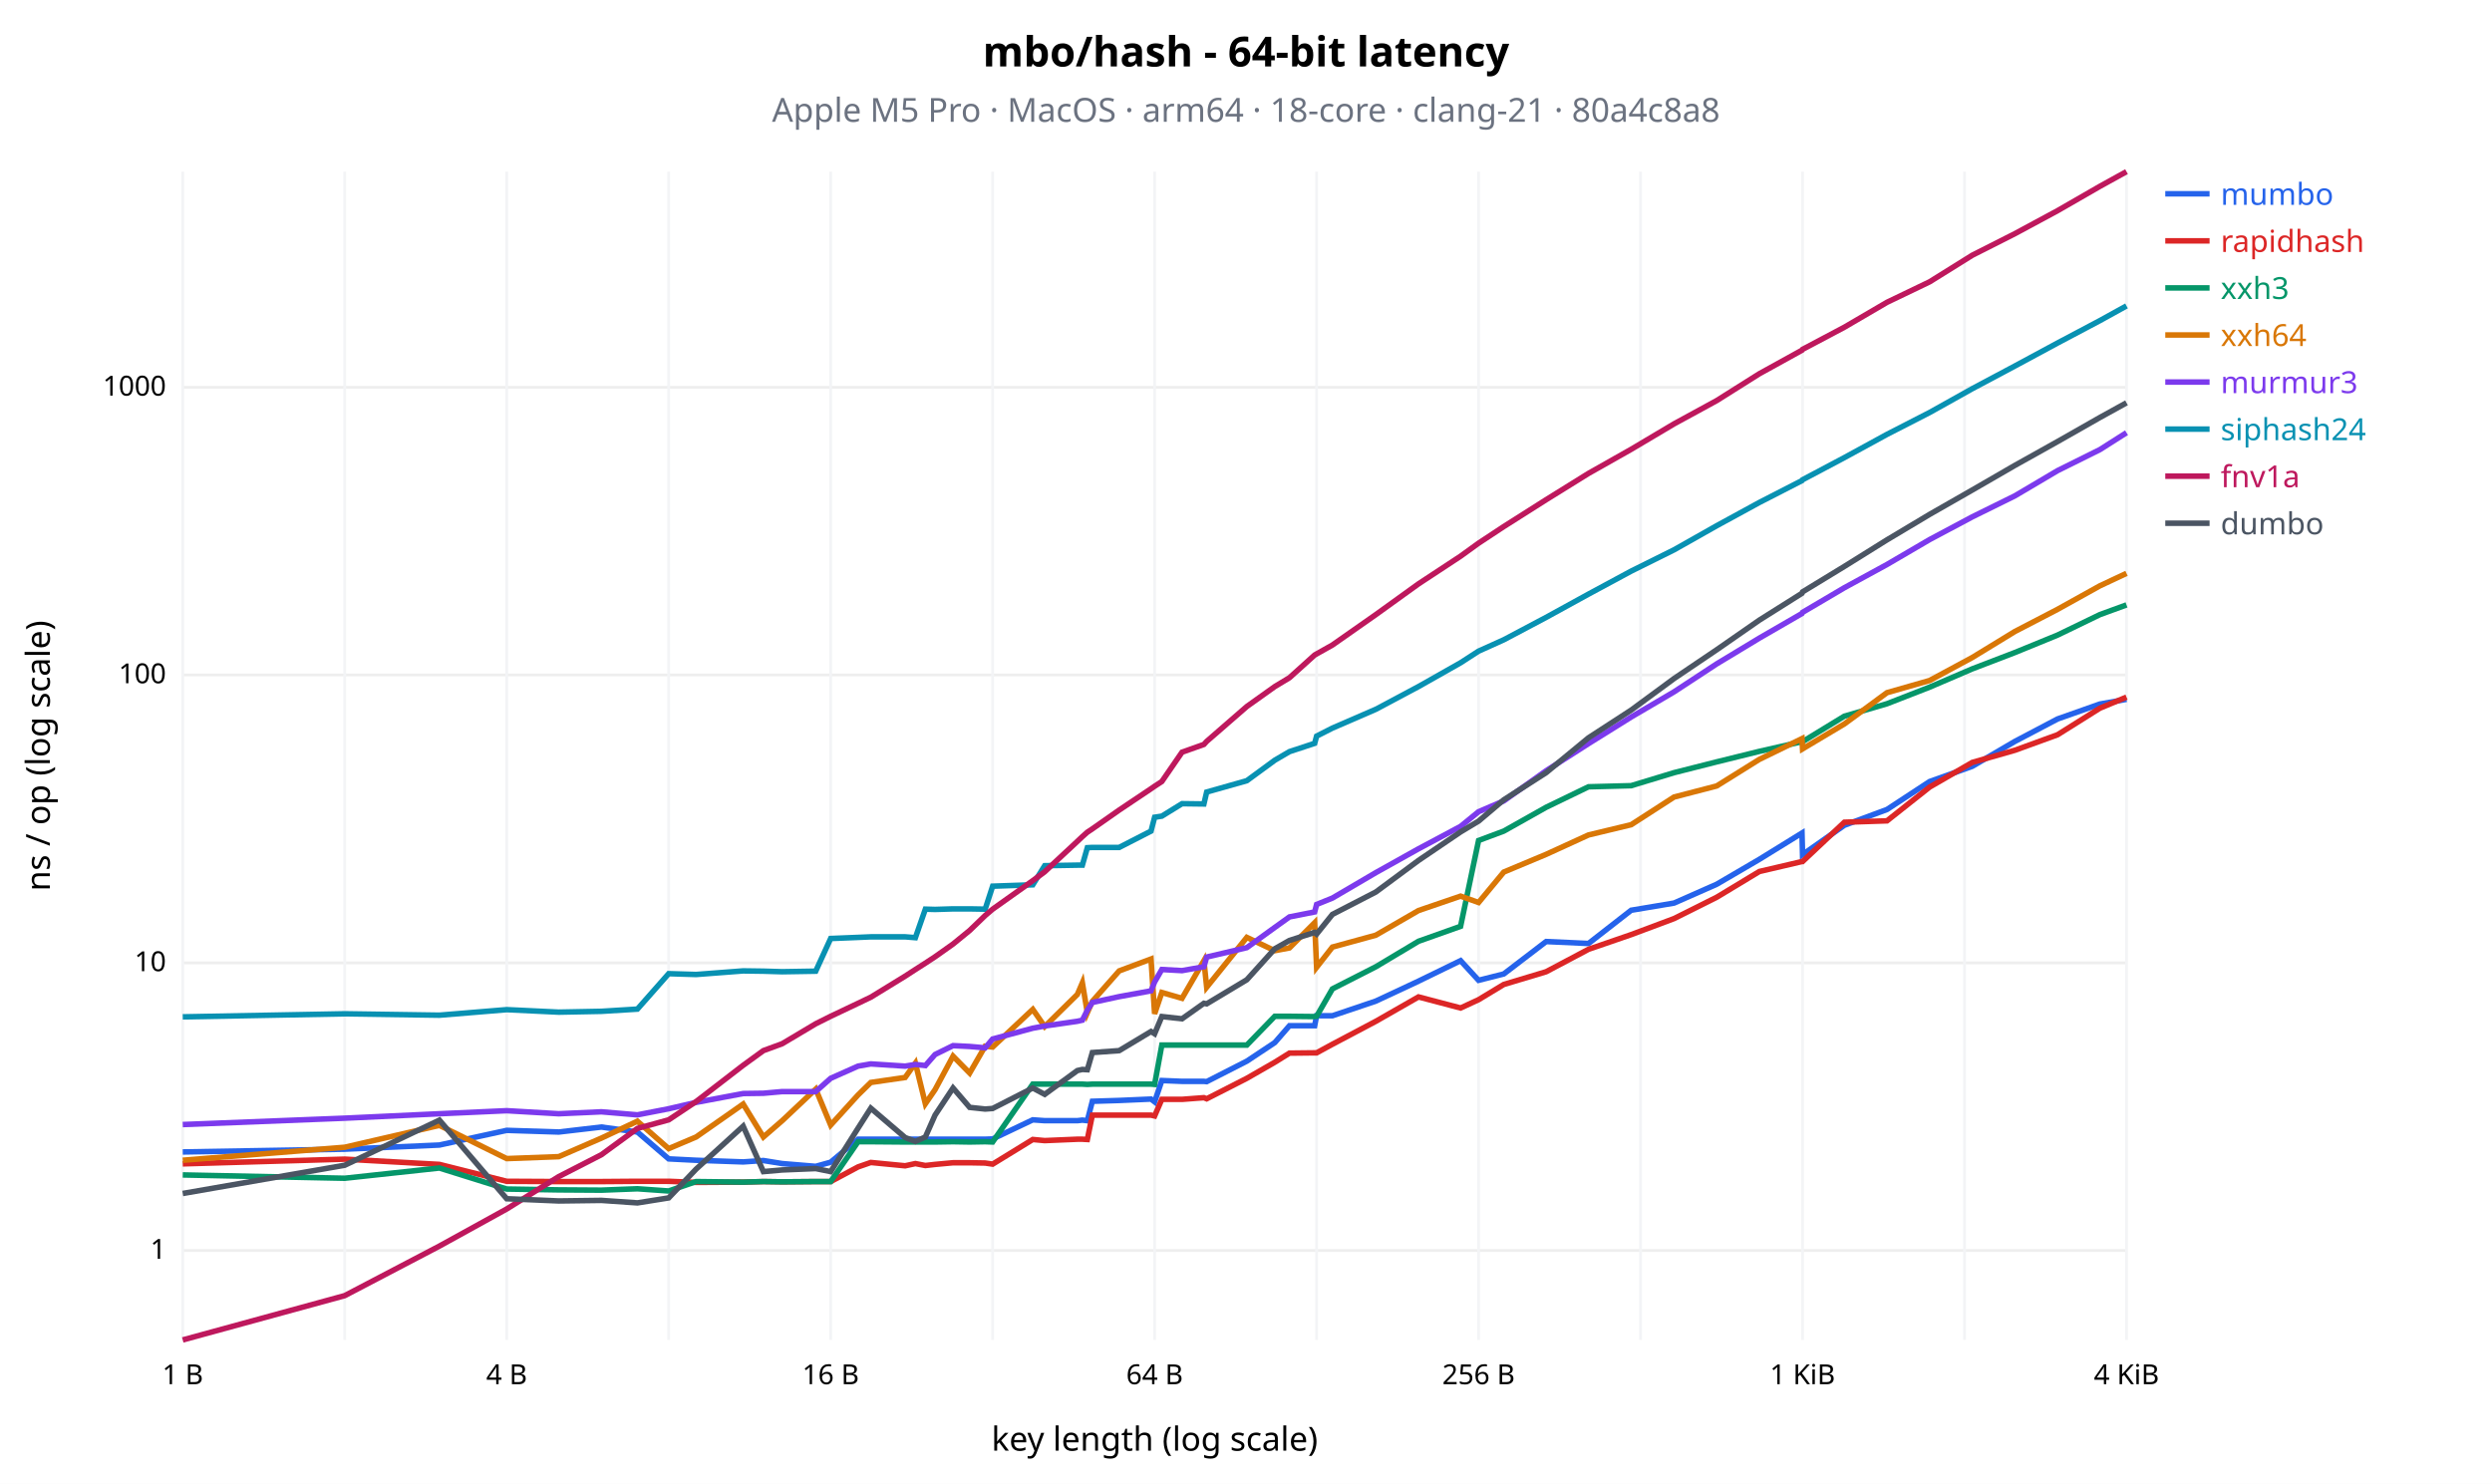
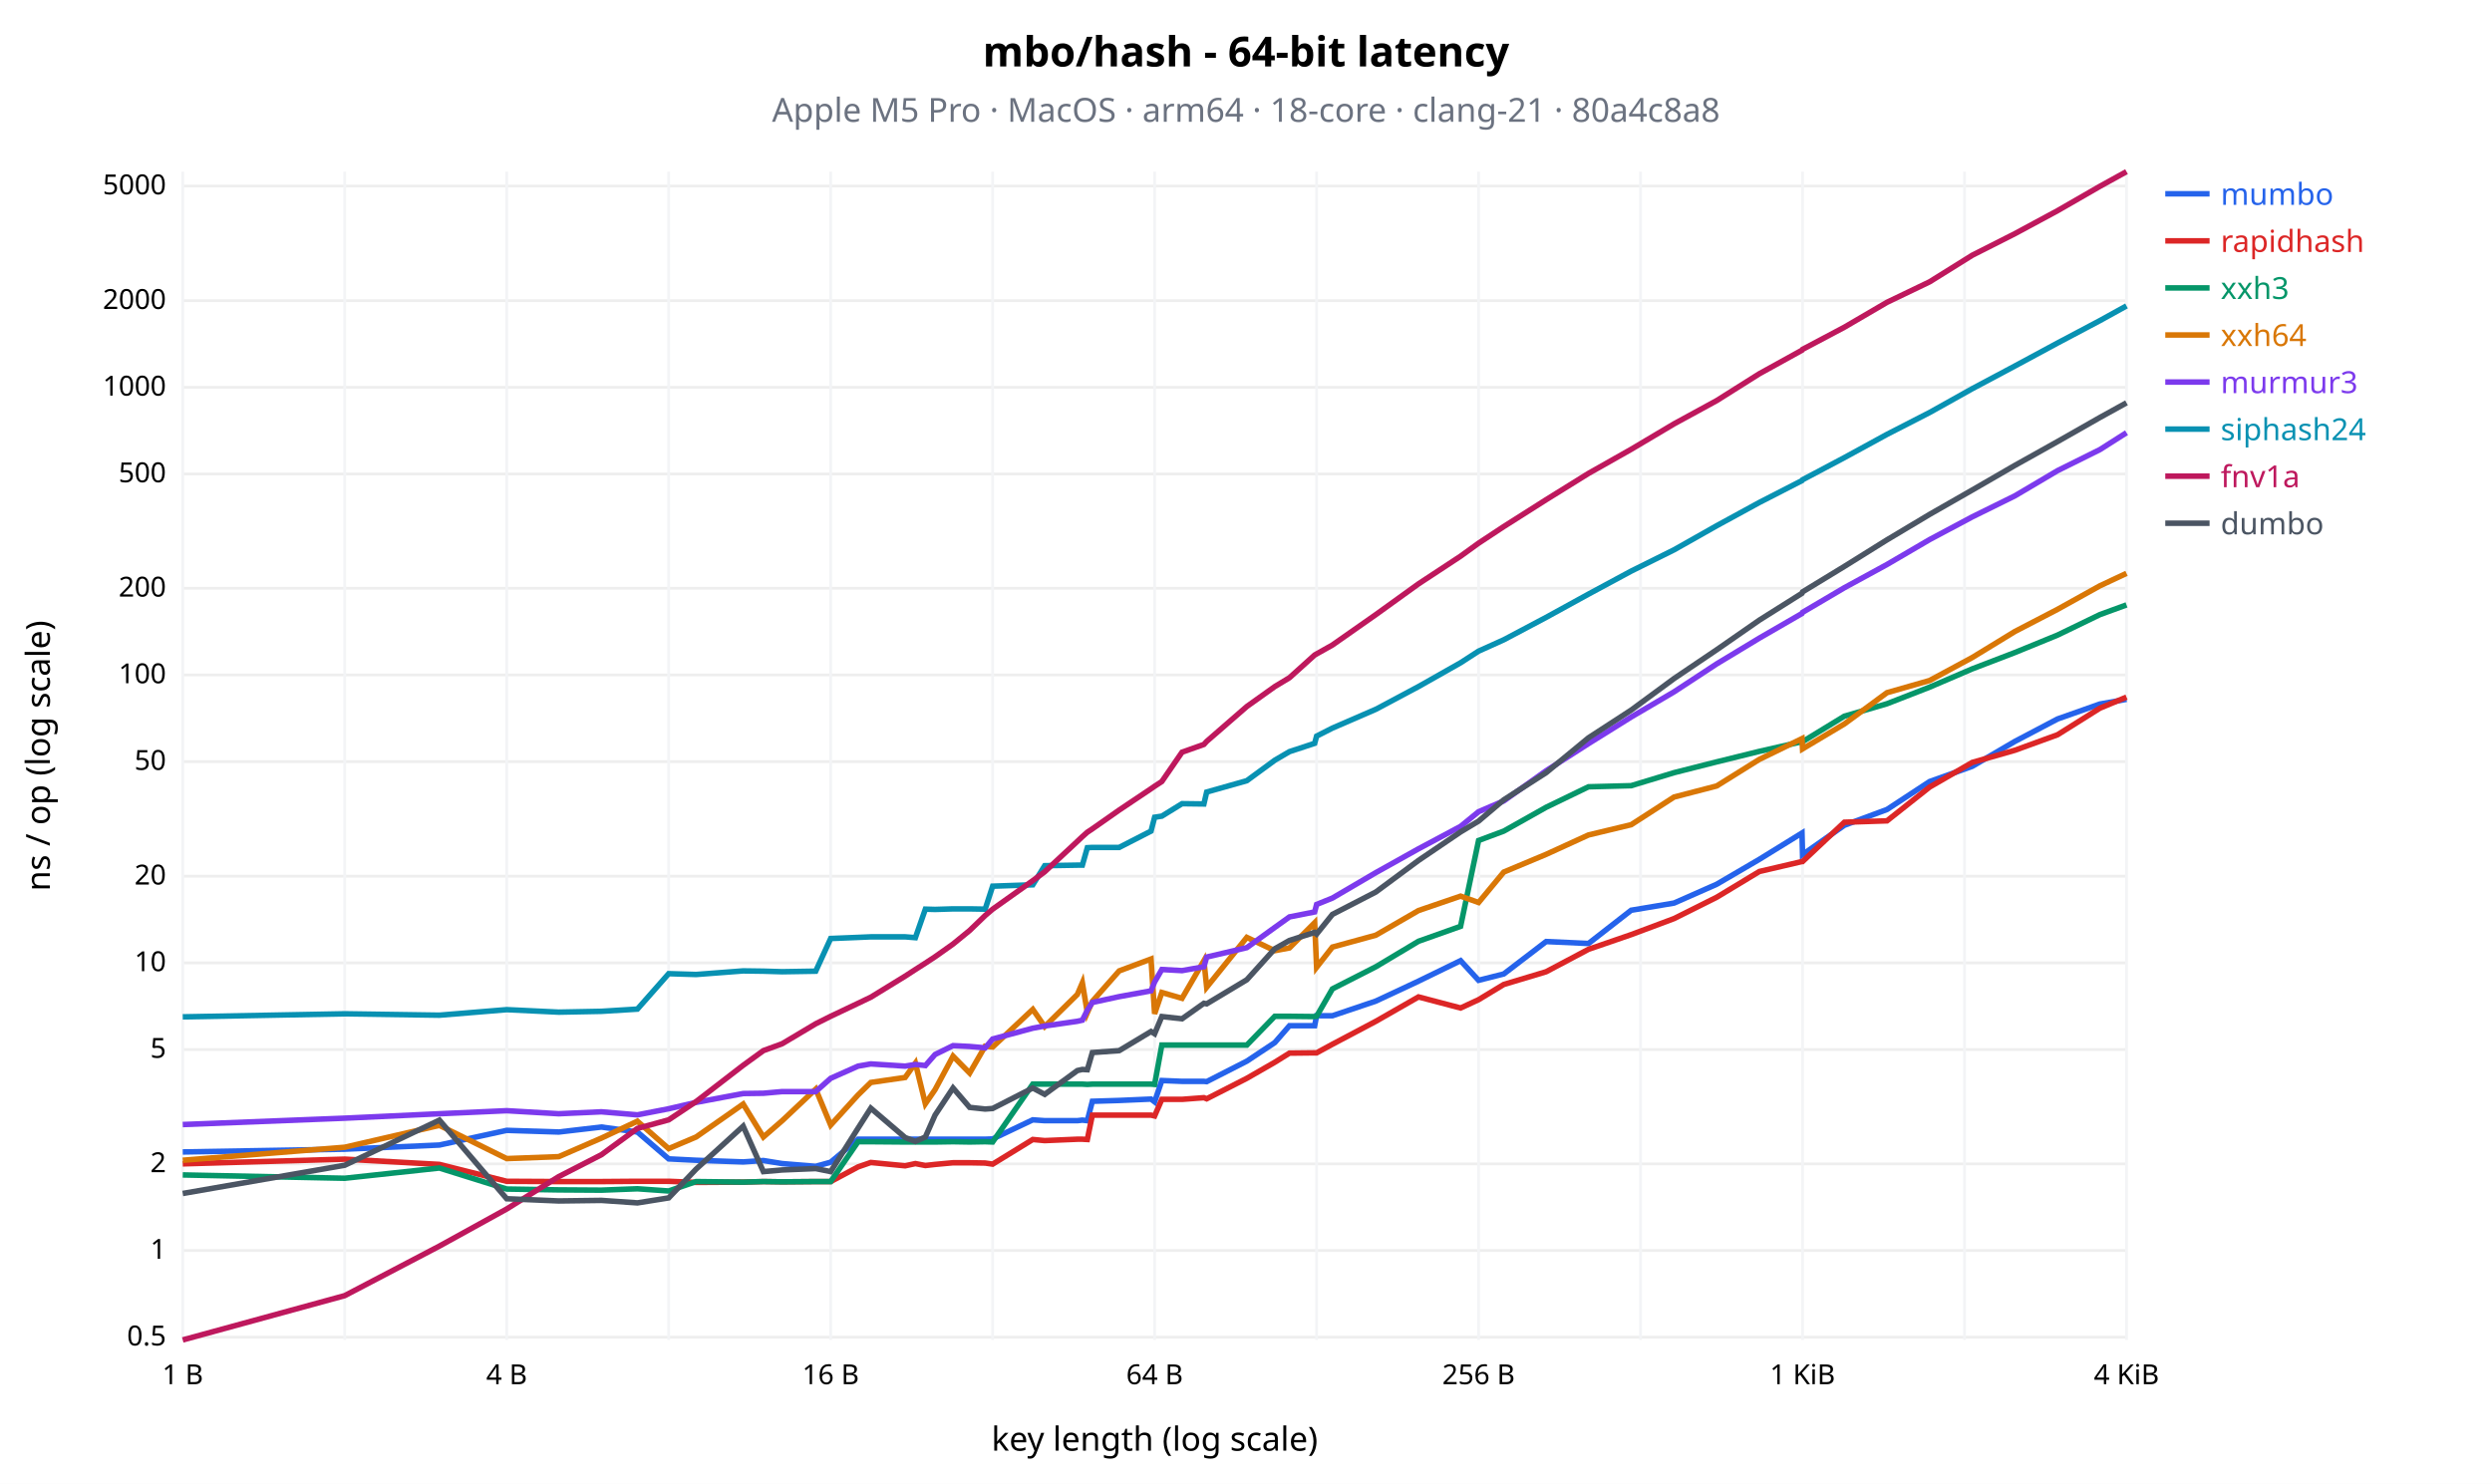
<svg xmlns="http://www.w3.org/2000/svg" width="900" height="536" font-family="sans-serif">
  <rect width="900" height="536" fill="white" />
  <text x="450" y="24" font-size="15" font-weight="bold" text-anchor="middle">mbo/hash - 64-bit latency</text>
  <text x="450" y="44" font-size="12" fill="#6b7280" text-anchor="middle">Apple M5 Pro · MacOS · arm64 · 18-core · clang-21 · 80a4c8a8</text>
+   <line x1="66" y1="483.0" x2="768.0" y2="483.0" stroke="#eee" />
+   <text x="60" y="486.0" font-size="10" text-anchor="end">0.5</text>
  <line x1="66" y1="451.7" x2="768.0" y2="451.7" stroke="#eee" />
  <text x="60" y="454.7" font-size="10" text-anchor="end">1</text>
+   <line x1="66" y1="420.4" x2="768.0" y2="420.4" stroke="#eee" />
+   <text x="60" y="423.4" font-size="10" text-anchor="end">2</text>
+   <line x1="66" y1="379.1" x2="768.0" y2="379.1" stroke="#eee" />
+   <text x="60" y="382.1" font-size="10" text-anchor="end">5</text>
  <line x1="66" y1="347.8" x2="768.0" y2="347.8" stroke="#eee" />
  <text x="60" y="350.8" font-size="10" text-anchor="end">10</text>
+   <line x1="66" y1="316.5" x2="768.0" y2="316.5" stroke="#eee" />
+   <text x="60" y="319.5" font-size="10" text-anchor="end">20</text>
+   <line x1="66" y1="275.1" x2="768.0" y2="275.1" stroke="#eee" />
+   <text x="60" y="278.1" font-size="10" text-anchor="end">50</text>
  <line x1="66" y1="243.8" x2="768.0" y2="243.8" stroke="#eee" />
  <text x="60" y="246.8" font-size="10" text-anchor="end">100</text>
+   <line x1="66" y1="212.5" x2="768.0" y2="212.5" stroke="#eee" />
+   <text x="60" y="215.5" font-size="10" text-anchor="end">200</text>
+   <line x1="66" y1="171.2" x2="768.0" y2="171.2" stroke="#eee" />
+   <text x="60" y="174.2" font-size="10" text-anchor="end">500</text>
  <line x1="66" y1="139.9" x2="768.0" y2="139.9" stroke="#eee" />
  <text x="60" y="142.9" font-size="10" text-anchor="end">1000</text>
+   <line x1="66" y1="108.6" x2="768.0" y2="108.6" stroke="#eee" />
+   <text x="60" y="111.6" font-size="10" text-anchor="end">2000</text>
+   <line x1="66" y1="67.2" x2="768.0" y2="67.2" stroke="#eee" />
+   <text x="60" y="70.2" font-size="10" text-anchor="end">5000</text>
  <line x1="66.0" y1="62" x2="66.0" y2="484.0" stroke="#f3f4f6" />
  <text x="66.0" y="500.0" font-size="10" text-anchor="middle">1 B</text>
  <line x1="124.5" y1="62" x2="124.5" y2="484.0" stroke="#f3f4f6" />
  <line x1="183.0" y1="62" x2="183.0" y2="484.0" stroke="#f3f4f6" />
  <text x="183.0" y="500.0" font-size="10" text-anchor="middle">4 B</text>
  <line x1="241.5" y1="62" x2="241.5" y2="484.0" stroke="#f3f4f6" />
  <line x1="300.0" y1="62" x2="300.0" y2="484.0" stroke="#f3f4f6" />
  <text x="300.0" y="500.0" font-size="10" text-anchor="middle">16 B</text>
  <line x1="358.5" y1="62" x2="358.5" y2="484.0" stroke="#f3f4f6" />
  <line x1="417.0" y1="62" x2="417.0" y2="484.0" stroke="#f3f4f6" />
  <text x="417.0" y="500.0" font-size="10" text-anchor="middle">64 B</text>
  <line x1="475.5" y1="62" x2="475.5" y2="484.0" stroke="#f3f4f6" />
  <line x1="534.0" y1="62" x2="534.0" y2="484.0" stroke="#f3f4f6" />
  <text x="534.0" y="500.0" font-size="10" text-anchor="middle">256 B</text>
  <line x1="592.5" y1="62" x2="592.5" y2="484.0" stroke="#f3f4f6" />
  <line x1="651.0" y1="62" x2="651.0" y2="484.0" stroke="#f3f4f6" />
  <text x="651.0" y="500.0" font-size="10" text-anchor="middle">1 KiB</text>
  <line x1="709.5" y1="62" x2="709.5" y2="484.0" stroke="#f3f4f6" />
  <line x1="768.0" y1="62" x2="768.0" y2="484.0" stroke="#f3f4f6" />
  <text x="768.0" y="500.0" font-size="10" text-anchor="middle">4 KiB</text>
  <text x="417" y="524" font-size="12" text-anchor="middle">key length (log scale)</text>
  <text x="18" y="273" font-size="12" transform="rotate(-90 18 273)" text-anchor="middle">ns / op (log scale)</text>
  <polyline points="66.0,416.1 124.5,415.1 158.7,413.6 183.0,408.3 201.8,408.9 217.2,407.1 230.2,408.9 241.5,418.6 251.4,419.1 268.4,419.7 275.7,419.2 282.5,420.3 294.6,421.3 300.0,419.8 309.9,411.5 314.5,411.5 326.9,411.5 330.6,411.5 334.2,411.5 337.7,411.5 344.2,411.5 350.2,411.5 355.8,411.5 358.5,411.4 373.0,404.5 377.3,404.8 389.1,404.8 390.9,404.6 392.7,404.8 394.5,397.8 404.2,397.5 415.7,397.0 417.0,398.0 419.6,390.3 426.9,390.6 434.8,390.6 435.8,390.7 450.3,383.3 460.4,376.6 465.7,370.5 474.8,370.5 475.5,366.9 481.2,366.9 496.9,361.6 512.3,354.4 527.5,347.0 534.0,354.1 543.1,351.8 558.4,340.1 573.7,340.8 589.1,328.8 604.6,326.2 620.0,319.4 635.4,310.4 650.8,300.9 651.0,308.7 666.1,298.1 681.5,292.4 696.9,282.3 712.3,276.8 727.7,267.8 743.1,259.7 758.4,254.3 768.0,252.6" fill="none" stroke="#2563eb" stroke-width="2" />
  <line x1="782.0" y1="70.0" x2="798.0" y2="70.0" stroke="#2563eb" stroke-width="2" />
  <text x="802.0" y="74.0" font-size="11" fill="#2563eb">mumbo</text>
  <polyline points="66.0,420.4 124.5,418.7 158.7,420.6 183.0,426.7 201.8,426.8 217.2,426.8 230.2,426.7 241.5,426.7 251.4,427.1 268.4,427.0 275.7,426.8 282.5,426.9 294.6,426.8 300.0,426.8 309.9,421.5 314.5,419.9 326.9,421.1 330.6,420.3 334.2,421.0 337.7,420.6 344.2,420.0 350.2,420.0 355.8,420.1 358.5,420.5 373.0,411.6 377.3,412.0 389.1,411.5 390.9,411.5 392.7,411.6 394.5,402.8 404.2,402.8 415.7,402.8 417.0,403.1 419.6,397.1 426.9,397.1 434.8,396.5 435.8,396.9 450.3,389.5 460.4,383.7 465.7,380.4 474.8,380.3 475.5,380.3 481.2,377.2 496.9,368.9 512.3,360.1 527.5,364.1 534.0,361.1 543.1,355.6 558.4,351.0 573.7,342.9 589.1,337.6 604.6,331.8 620.0,324.1 635.4,314.8 650.8,311.2 651.0,311.2 666.1,297.0 681.5,296.5 696.9,284.3 712.3,275.4 727.7,271.0 743.1,265.4 758.4,255.8 768.0,251.8" fill="none" stroke="#dc2626" stroke-width="2" />
  <line x1="782.0" y1="87.0" x2="798.0" y2="87.0" stroke="#dc2626" stroke-width="2" />
  <text x="802.0" y="91.0" font-size="11" fill="#dc2626">rapidhash</text>
  <polyline points="66.0,424.4 124.5,425.6 158.7,421.9 183.0,429.5 201.8,429.8 217.2,429.9 230.2,429.4 241.5,430.2 251.4,426.8 268.4,427.0 275.7,426.8 282.5,426.9 294.6,426.8 300.0,426.8 309.9,412.4 314.5,412.4 326.9,412.5 330.6,412.5 334.2,412.5 337.7,412.5 344.2,412.4 350.2,412.5 355.8,412.4 358.5,412.5 373.0,391.6 377.3,391.6 389.1,391.6 390.9,391.6 392.7,391.7 394.5,391.6 404.2,391.6 415.7,391.6 417.0,391.7 419.6,377.5 426.9,377.5 434.8,377.5 435.8,377.5 450.3,377.5 460.4,367.1 465.7,367.1 474.8,367.2 475.5,367.1 481.2,357.2 496.9,349.2 512.3,340.0 527.5,334.6 534.0,303.6 543.1,300.2 558.4,291.6 573.7,284.2 589.1,283.8 604.6,279.1 620.0,275.2 635.4,271.4 650.8,267.9 651.0,267.9 666.1,258.7 681.5,254.2 696.9,248.2 712.3,241.6 727.7,235.7 743.1,229.4 758.4,222.0 768.0,218.5" fill="none" stroke="#059669" stroke-width="2" />
  <line x1="782.0" y1="104.0" x2="798.0" y2="104.0" stroke="#059669" stroke-width="2" />
  <text x="802.0" y="108.0" font-size="11" fill="#059669">xxh3</text>
  <polyline points="66.0,419.1 124.5,414.4 158.7,406.5 183.0,418.5 201.8,417.8 217.2,411.1 230.2,405.0 241.5,414.9 251.4,410.7 268.4,398.8 275.7,410.7 282.5,404.8 294.6,393.4 300.0,406.4 309.9,395.5 314.5,391.0 326.9,389.2 330.6,384.0 334.2,398.7 337.7,393.6 344.2,381.5 350.2,387.6 355.8,377.9 358.5,378.2 373.0,364.6 377.3,370.8 389.1,359.2 390.9,355.0 392.7,365.8 394.5,361.7 404.2,350.7 415.7,346.4 417.0,366.2 419.6,358.5 426.9,360.6 434.8,347.0 435.8,356.6 450.3,338.6 460.4,343.4 465.7,342.4 474.8,333.3 475.5,349.4 481.2,342.1 496.9,337.8 512.3,328.9 527.5,323.7 534.0,326.0 543.1,315.0 558.4,308.6 573.7,301.6 589.1,297.9 604.6,287.9 620.0,283.9 635.4,274.3 650.8,266.8 651.0,270.5 666.1,261.5 681.5,250.2 696.9,245.8 712.3,237.5 727.7,228.1 743.1,220.1 758.4,211.6 768.0,207.1" fill="none" stroke="#d97706" stroke-width="2" />
  <line x1="782.0" y1="121.0" x2="798.0" y2="121.0" stroke="#d97706" stroke-width="2" />
  <text x="802.0" y="125.0" font-size="11" fill="#d97706">xxh64</text>
  <polyline points="66.0,406.2 124.5,403.9 158.7,402.3 183.0,401.2 201.8,402.3 217.2,401.6 230.2,402.7 241.5,400.5 251.4,398.2 268.4,395.0 275.7,394.9 282.5,394.3 294.6,394.3 300.0,389.5 309.9,385.1 314.5,384.3 326.9,385.1 330.6,384.5 334.2,384.9 337.7,380.9 344.2,377.7 350.2,378.0 355.8,378.5 358.5,375.3 373.0,371.4 377.3,370.6 389.1,368.9 390.9,368.5 392.7,364.9 394.5,362.1 404.2,360.0 415.7,357.9 417.0,354.7 419.6,350.2 426.9,350.6 434.8,349.2 435.8,345.7 450.3,342.3 460.4,335.0 465.7,331.2 474.8,329.4 475.5,326.7 481.2,324.4 496.9,315.2 512.3,306.6 527.5,298.5 534.0,293.2 543.1,289.3 558.4,278.4 573.7,268.6 589.1,259.0 604.6,249.9 620.0,239.8 635.4,230.5 650.8,221.6 651.0,221.2 666.1,212.3 681.5,203.9 696.9,194.9 712.3,186.7 727.7,179.1 743.1,170.0 758.4,162.4 768.0,156.3" fill="none" stroke="#7c3aed" stroke-width="2" />
  <line x1="782.0" y1="138.0" x2="798.0" y2="138.0" stroke="#7c3aed" stroke-width="2" />
  <text x="802.0" y="142.0" font-size="11" fill="#7c3aed">murmur3</text>
  <polyline points="66.0,367.3 124.5,366.2 158.7,366.7 183.0,364.7 201.8,365.6 217.2,365.3 230.2,364.5 241.5,351.7 251.4,352.0 268.4,350.7 275.7,350.8 282.5,351.0 294.6,350.8 300.0,339.0 309.9,338.6 314.5,338.4 326.9,338.4 330.6,338.7 334.2,328.4 337.7,328.5 344.2,328.3 350.2,328.3 355.8,328.4 358.5,320.1 373.0,319.6 377.3,312.7 389.1,312.5 390.9,312.5 392.7,306.2 394.5,306.1 404.2,306.1 415.7,300.2 417.0,295.2 419.6,294.8 426.9,290.3 434.8,290.4 435.8,286.1 450.3,282.0 460.4,274.6 465.7,271.5 474.8,268.5 475.5,265.9 481.2,263.0 496.9,256.2 512.3,248.0 527.5,239.4 534.0,235.2 543.1,231.1 558.4,223.0 573.7,214.6 589.1,206.3 604.6,198.6 620.0,189.9 635.4,181.5 650.8,173.6 651.0,173.3 666.1,165.3 681.5,156.9 696.9,149.0 712.3,140.4 727.7,132.2 743.1,123.9 758.4,115.8 768.0,110.5" fill="none" stroke="#0891b2" stroke-width="2" />
  <line x1="782.0" y1="155.0" x2="798.0" y2="155.0" stroke="#0891b2" stroke-width="2" />
  <text x="802.0" y="159.0" font-size="11" fill="#0891b2">siphash24</text>
  <polyline points="66.0,484.0 124.5,468.0 158.7,450.1 183.0,436.7 201.8,425.0 217.2,417.1 230.2,407.6 241.5,404.5 251.4,397.9 268.4,384.8 275.7,379.5 282.5,377.0 294.6,369.8 300.0,367.1 309.9,362.4 314.5,360.2 326.9,352.6 330.6,350.2 334.2,347.9 337.7,345.6 344.2,341.0 350.2,336.1 355.8,330.7 358.5,328.4 373.0,318.1 377.3,314.9 389.1,303.9 390.9,302.2 392.7,300.6 394.5,299.4 404.2,292.6 415.7,284.9 417.0,284.0 419.6,282.3 426.9,271.7 434.8,268.9 435.8,267.8 450.3,255.2 460.4,248.0 465.7,244.8 474.8,236.6 475.5,236.2 481.2,233.0 496.9,222.0 512.3,210.9 527.5,200.9 534.0,196.2 543.1,190.2 558.4,180.5 573.7,171.0 589.1,162.3 604.6,153.1 620.0,144.7 635.4,135.0 650.8,126.5 651.0,126.2 666.1,118.2 681.5,109.2 696.9,101.8 712.3,92.2 727.7,84.4 743.1,76.1 758.4,67.3 768.0,62.0" fill="none" stroke="#be185d" stroke-width="2" />
  <line x1="782.0" y1="172.0" x2="798.0" y2="172.0" stroke="#be185d" stroke-width="2" />
  <text x="802.0" y="176.0" font-size="11" fill="#be185d">fnv1a</text>
  <polyline points="66.0,431.1 124.5,420.9 158.7,404.6 183.0,433.0 201.8,433.8 217.2,433.6 230.2,434.5 241.5,432.7 251.4,422.3 268.4,406.8 275.7,423.2 282.5,422.6 294.6,422.1 300.0,423.2 309.9,407.5 314.5,400.3 326.9,410.9 330.6,412.3 334.2,410.7 337.7,402.8 344.2,393.0 350.2,400.0 355.8,400.6 358.5,400.4 373.0,393.0 377.3,395.3 389.1,386.7 390.9,386.3 392.7,386.4 394.5,380.2 404.2,379.5 415.7,372.6 417.0,373.4 419.6,367.2 426.9,368.0 434.8,362.4 435.8,362.6 450.3,353.9 460.4,342.7 465.7,339.7 474.8,336.8 475.5,337.4 481.2,330.3 496.9,322.2 512.3,310.8 527.5,300.5 534.0,296.6 543.1,288.9 558.4,279.1 573.7,266.5 589.1,256.5 604.6,245.1 620.0,234.7 635.4,224.0 650.8,214.3 651.0,213.8 666.1,204.6 681.5,195.0 696.9,185.8 712.3,177.0 727.7,168.1 743.1,159.5 758.4,150.8 768.0,145.5" fill="none" stroke="#4b5563" stroke-width="2" />
  <line x1="782.0" y1="189.0" x2="798.0" y2="189.0" stroke="#4b5563" stroke-width="2" />
  <text x="802.0" y="193.0" font-size="11" fill="#4b5563">dumbo</text>
</svg>
